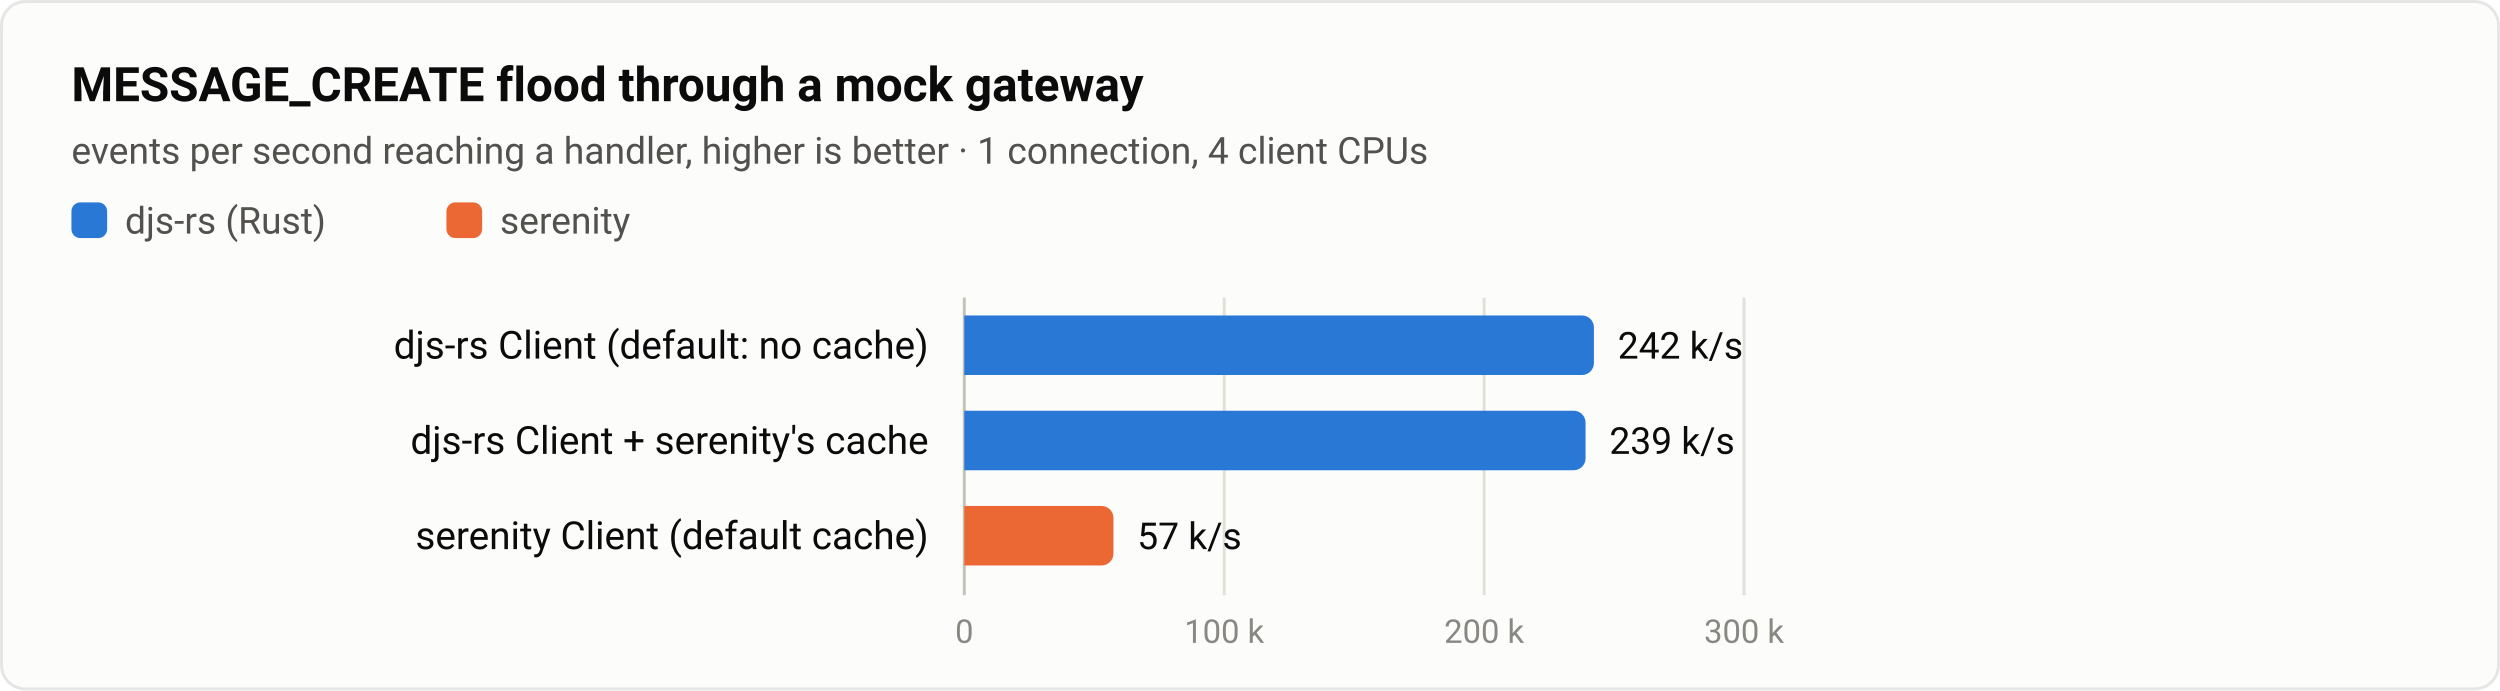
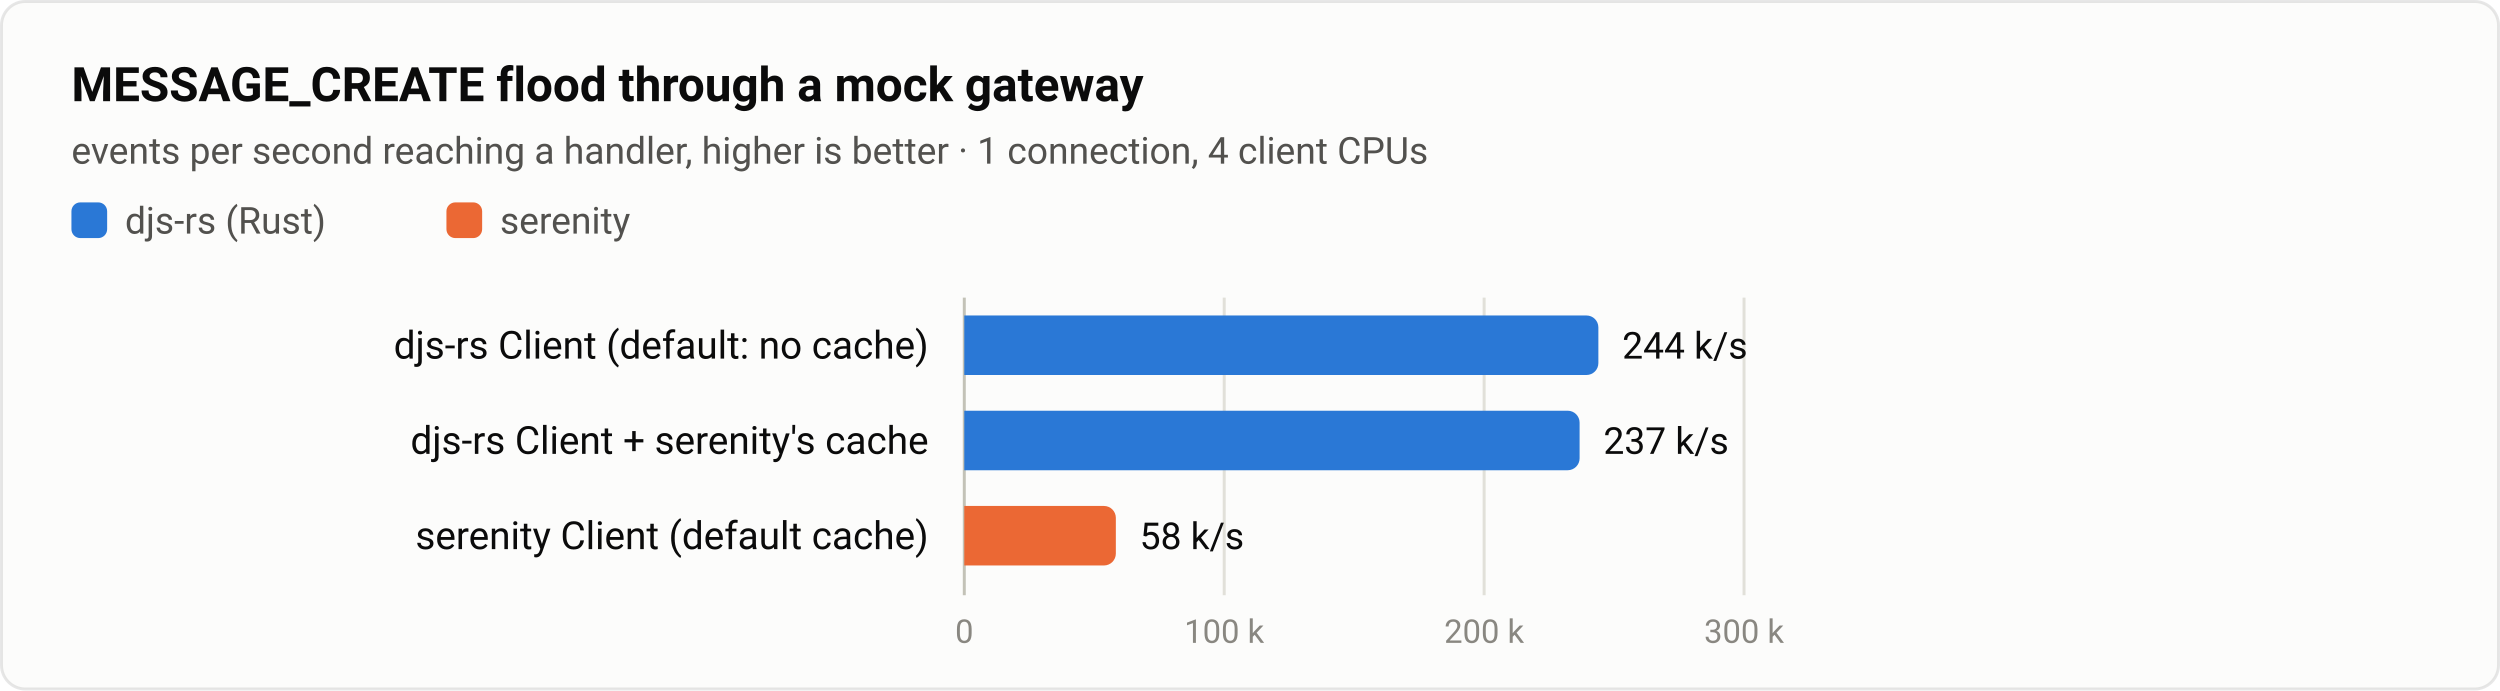
<svg xmlns="http://www.w3.org/2000/svg" width="840" height="232" viewBox="0 0 840 232" role="img" aria-labelledby="title desc" font-family="system-ui, -apple-system, &quot;Segoe UI&quot;, Roboto, sans-serif">
  <rect x="0.5" y="0.5" width="839" height="231" rx="8" fill="#fcfcfb" stroke="rgba(11,11,11,0.10)" />
  <text x="24" y="34" font-size="16" font-weight="600" fill="#0b0b0b">MESSAGE_CREATE flood through a mock gateway</text>
  <text x="24" y="55" font-size="12.5" fill="#52514e">events per second reaching a handler, higher is better · 1 connection, 4 client CPUs</text>
  <rect x="24" y="68" width="12" height="12" rx="3" fill="#2a78d6" />
  <text x="42" y="78.5" font-size="12.5" fill="#52514e">djs-rs (Rust)</text>
  <rect x="150" y="68" width="12" height="12" rx="3" fill="#eb6834" />
  <text x="168" y="78.5" font-size="12.5" fill="#52514e">serenity</text>
  <line x1="324" y1="100" x2="324" y2="200" stroke="#c3c2b7" stroke-width="1" />
  <text x="324" y="216" font-size="11" text-anchor="middle" fill="#898781" style="font-variant-numeric: tabular-nums">0</text>
  <line x1="411.333" y1="100" x2="411.333" y2="200" stroke="#e1e0d9" stroke-width="1" />
  <text x="411.333" y="216" font-size="11" text-anchor="middle" fill="#898781" style="font-variant-numeric: tabular-nums">100 k</text>
  <line x1="498.667" y1="100" x2="498.667" y2="200" stroke="#e1e0d9" stroke-width="1" />
  <text x="498.667" y="216" font-size="11" text-anchor="middle" fill="#898781" style="font-variant-numeric: tabular-nums">200 k</text>
  <line x1="586" y1="100" x2="586" y2="200" stroke="#e1e0d9" stroke-width="1" />
  <text x="586" y="216" font-size="11" text-anchor="middle" fill="#898781" style="font-variant-numeric: tabular-nums">300 k</text>
  <text x="312" y="120.5" font-size="13" text-anchor="end" fill="#0b0b0b">djs-rs Client (default: no cache)</text>
-   <path d="M324,106H531.559A4,4 0 0 1 535.559,110V122A4,4 0 0 1 531.559,126H324Z" fill="#2a78d6" />
-   <text x="543.559" y="120.5" font-size="12.5" fill="#0b0b0b" style="font-variant-numeric: tabular-nums">242 k/s</text>
+   <path d="M324,106H533.053A4,4 0 0 1 537.053,110V122A4,4 0 0 1 533.053,126H324Z" fill="#2a78d6" />
+   <text x="545.053" y="120.5" font-size="12.5" fill="#0b0b0b" style="font-variant-numeric: tabular-nums">244 k/s</text>
  <text x="312" y="152.5" font-size="13" text-anchor="end" fill="#0b0b0b">djs-rs Client + serenity's cache</text>
-   <path d="M324,138H528.75A4,4 0 0 1 532.75,142V154A4,4 0 0 1 528.75,158H324Z" fill="#2a78d6" />
-   <text x="540.75" y="152.5" font-size="12.5" fill="#0b0b0b" style="font-variant-numeric: tabular-nums">239 k/s</text>
+   <path d="M324,138H526.746A4,4 0 0 1 530.746,142V154A4,4 0 0 1 526.746,158H324Z" fill="#2a78d6" />
+   <text x="538.746" y="152.5" font-size="12.5" fill="#0b0b0b" style="font-variant-numeric: tabular-nums">237 k/s</text>
  <text x="312" y="184.5" font-size="13" text-anchor="end" fill="#0b0b0b">serenity Client (default cache)</text>
-   <path d="M324,170H370.118A4,4 0 0 1 374.118,174V186A4,4 0 0 1 370.118,190H324Z" fill="#eb6834" />
-   <text x="382.118" y="184.5" font-size="12.5" fill="#0b0b0b" style="font-variant-numeric: tabular-nums">57 k/s</text>
+   <path d="M324,170H370.925A4,4 0 0 1 374.925,174V186A4,4 0 0 1 370.925,190H324Z" fill="#eb6834" />
+   <text x="382.925" y="184.5" font-size="12.5" fill="#0b0b0b" style="font-variant-numeric: tabular-nums">58 k/s</text>
</svg>
